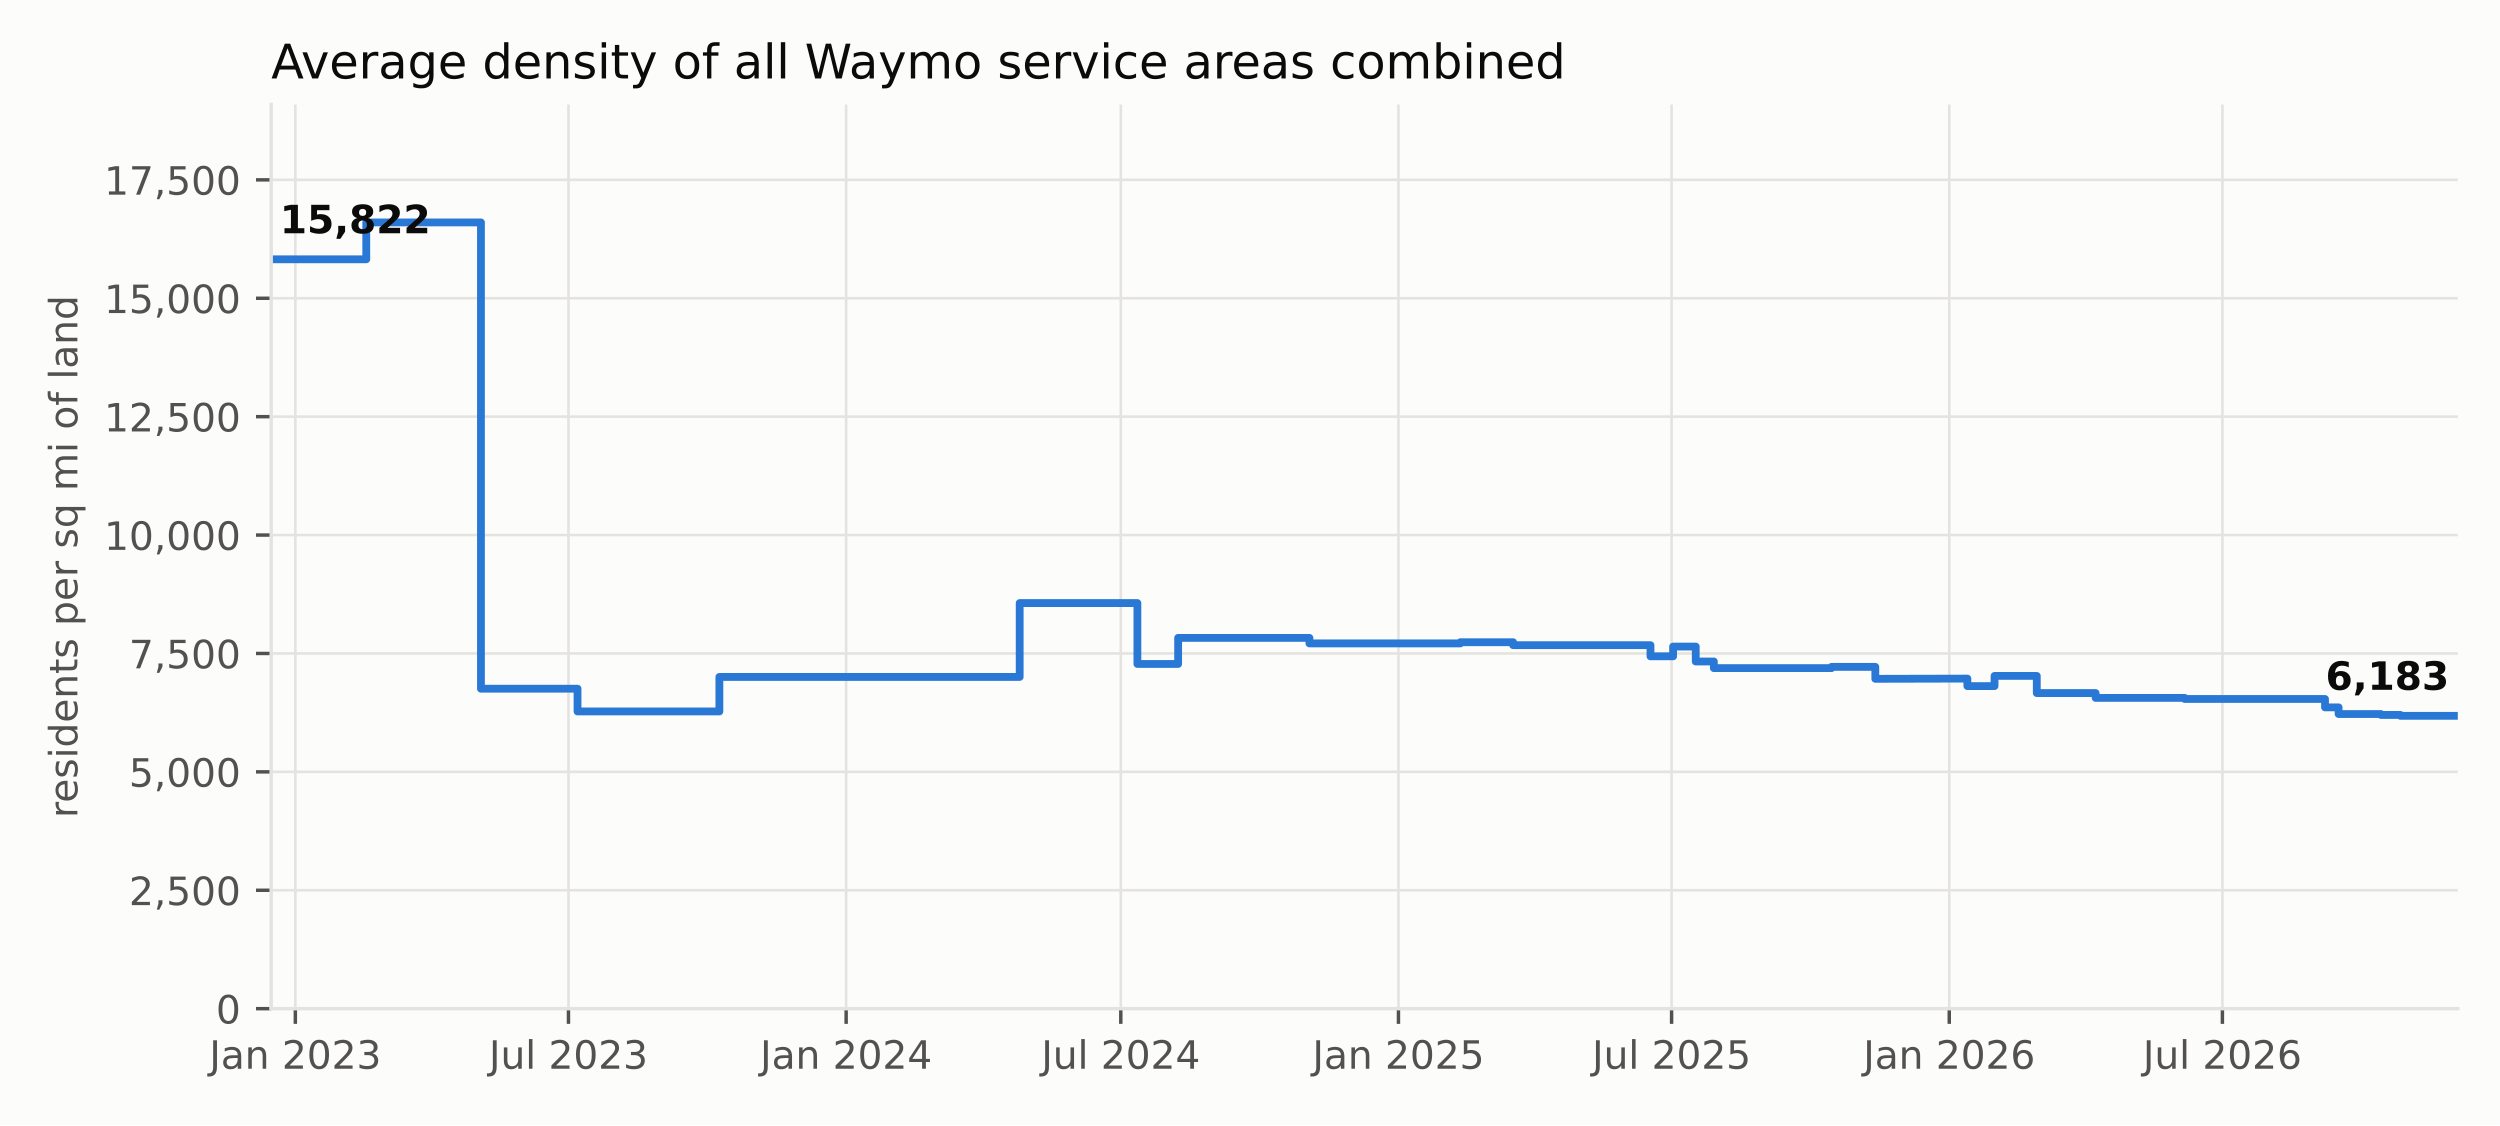
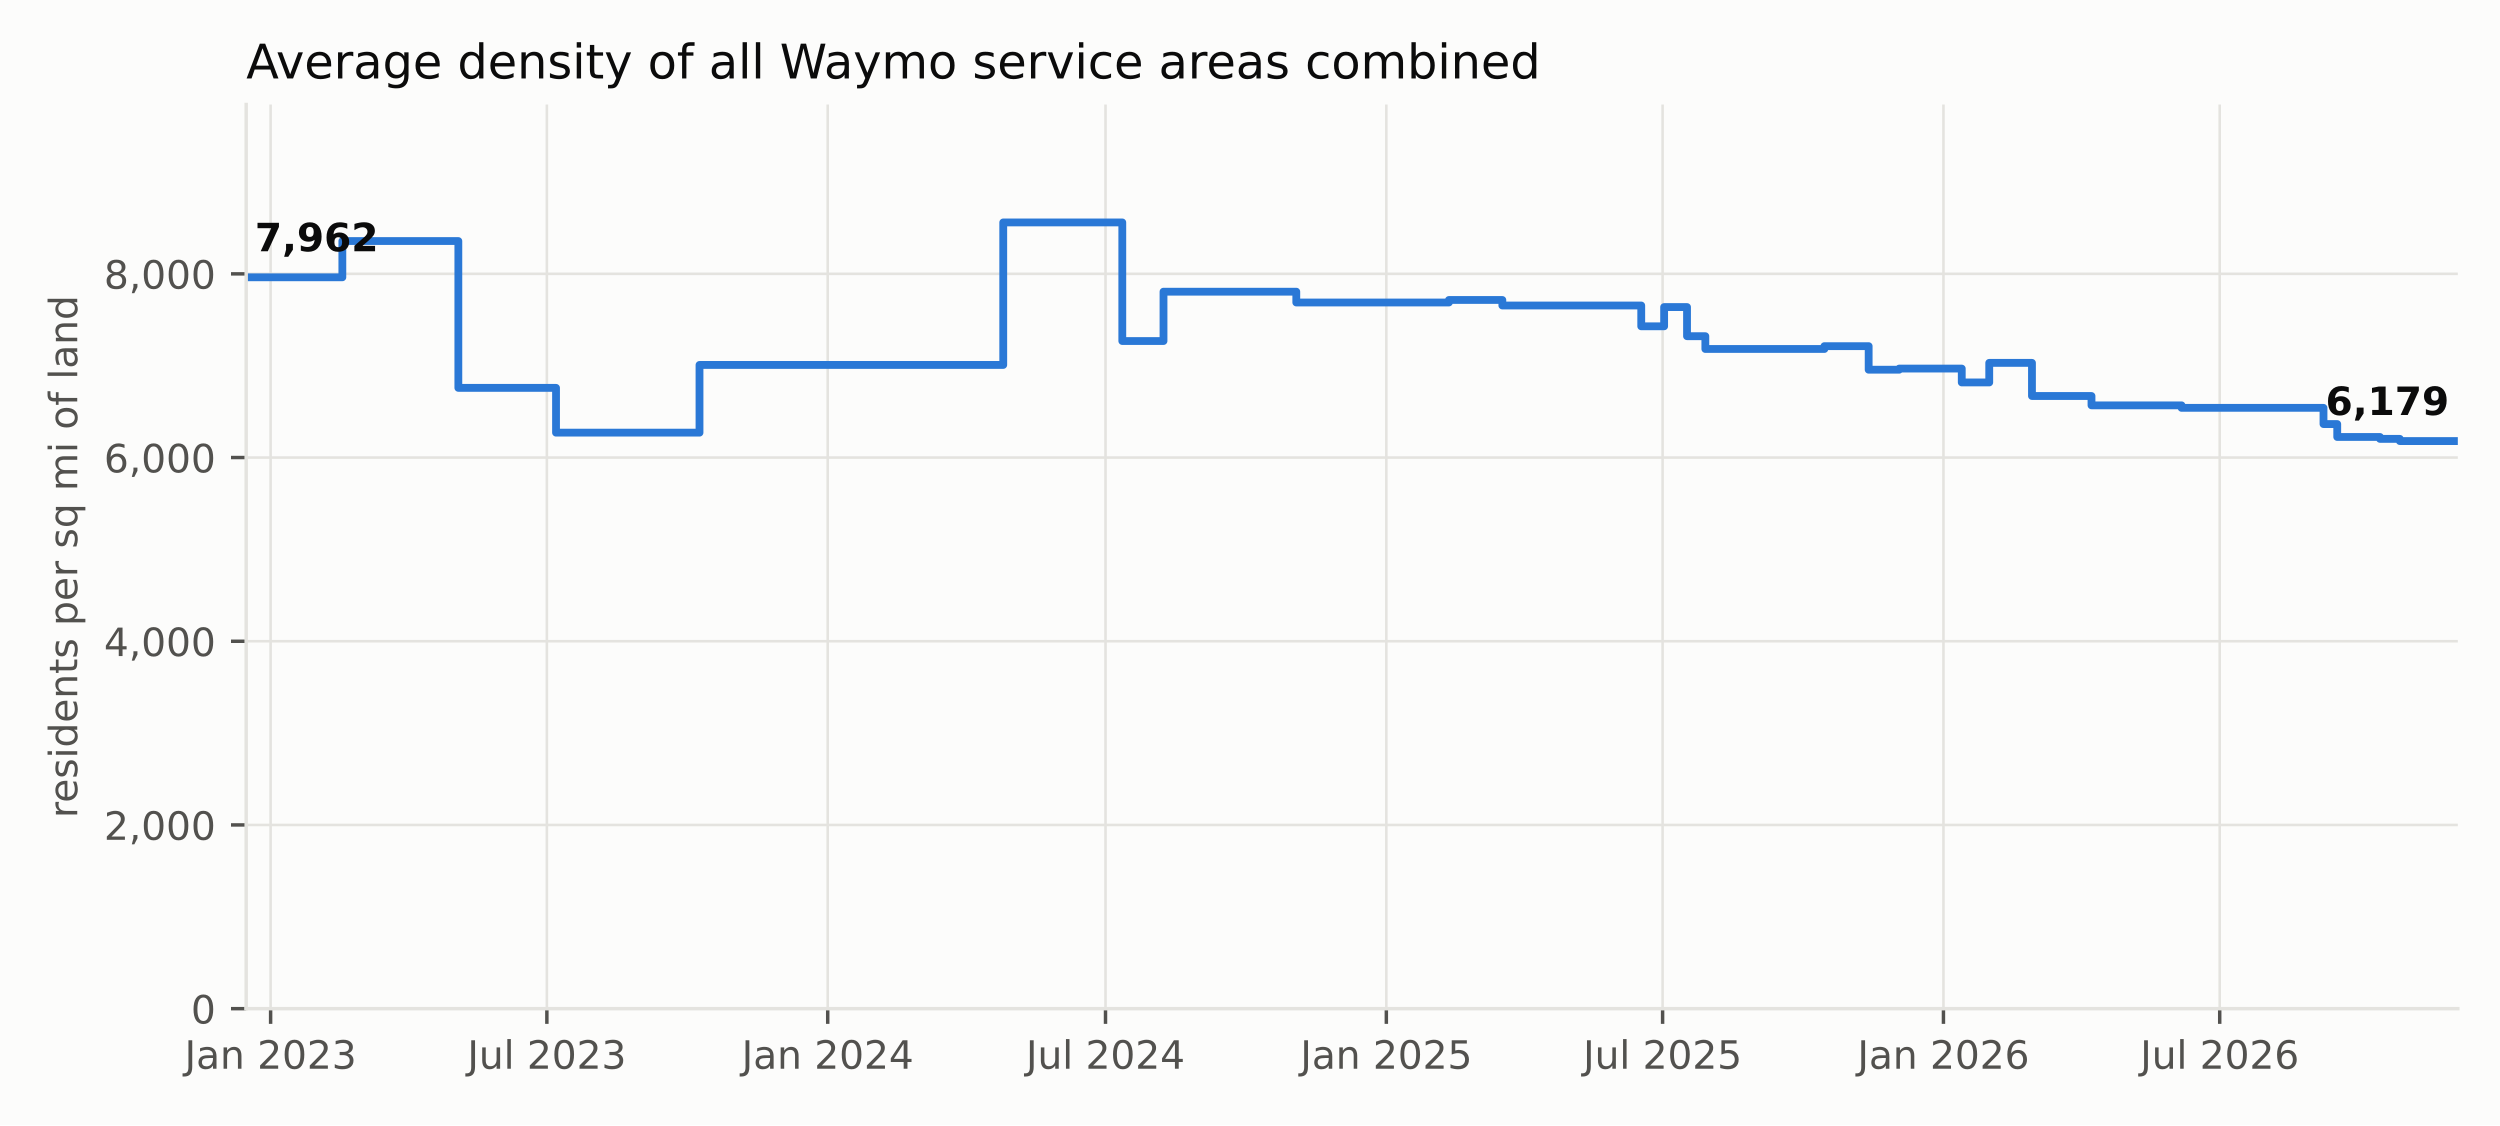
<svg xmlns="http://www.w3.org/2000/svg" xmlns:xlink="http://www.w3.org/1999/xlink" width="576pt" height="259.2pt" viewBox="0 0 576 259.2" version="1.1">
  <defs>
    <style type="text/css">*{stroke-linejoin: round; stroke-linecap: butt}</style>
  </defs>
  <g id="figure_1">
    <g id="patch_1">
      <path d="M 0 259.2  L 576 259.2  L 576 0  L 0 0  z " style="fill: #fcfcfb" />
    </g>
    <g id="axes_1">
      <g id="patch_2">
-         <path d="M 62.482 232.398  L 566.28 232.398  L 566.28 24.077  L 62.482 24.077  z " style="fill: #fcfcfb" />
+         <path d="M 56.722 232.398  L 566.28 232.398  L 566.28 24.077  L 56.722 24.077  z " style="fill: #fcfcfb" />
      </g>
      <g id="matplotlib.axis_1">
        <g id="xtick_1">
          <g id="line2d_1">
-             <path d="M 68.045 232.398  L 68.045 24.077  " clip-path="url(#p2237ea4060)" style="fill: none; stroke: #e4e3df; stroke-width: 0.6; stroke-linecap: square" />
+             <path d="M 62.349 232.398  L 62.349 24.077  " clip-path="url(#p8dac17c523)" style="fill: none; stroke: #e4e3df; stroke-width: 0.6; stroke-linecap: square" />
          </g>
          <g id="line2d_2">
            <defs>
              <path id="m4282c5d8c9" d="M 0 0  L 0 3.5  " style="stroke: #52514e; stroke-width: 0.8" />
            </defs>
            <g>
-               <use xlink:href="#m4282c5d8c9" x="68.045" y="232.398" style="fill: #52514e; stroke: #52514e; stroke-width: 0.8" />
+               <use xlink:href="#m4282c5d8c9" x="62.349" y="232.398" style="fill: #52514e; stroke: #52514e; stroke-width: 0.8" />
            </g>
          </g>
          <g id="text_1">
-             <text style="font-size: 9px; font-family: 'DejaVu Sans'; text-anchor: middle; fill: #52514e" x="68.045" y="246.236" transform="rotate(-0 68.0451 246.2358)">Jan 2023</text>
+             <text style="font-size: 9px; font-family: 'DejaVu Sans'; text-anchor: middle; fill: #52514e" x="62.349" y="246.236" transform="rotate(-0 62.3487 246.2358)">Jan 2023</text>
          </g>
        </g>
        <g id="xtick_2">
          <g id="line2d_3">
-             <path d="M 130.976 232.398  L 130.976 24.077  " clip-path="url(#p2237ea4060)" style="fill: none; stroke: #e4e3df; stroke-width: 0.6; stroke-linecap: square" />
+             <path d="M 125.999 232.398  L 125.999 24.077  " clip-path="url(#p8dac17c523)" style="fill: none; stroke: #e4e3df; stroke-width: 0.6; stroke-linecap: square" />
          </g>
          <g id="line2d_4">
            <g>
-               <use xlink:href="#m4282c5d8c9" x="130.976" y="232.398" style="fill: #52514e; stroke: #52514e; stroke-width: 0.8" />
+               <use xlink:href="#m4282c5d8c9" x="125.999" y="232.398" style="fill: #52514e; stroke: #52514e; stroke-width: 0.8" />
            </g>
          </g>
          <g id="text_2">
-             <text style="font-size: 9px; font-family: 'DejaVu Sans'; text-anchor: middle; fill: #52514e" x="130.976" y="246.236" transform="rotate(-0 130.9764 246.2365)">Jul 2023</text>
+             <text style="font-size: 9px; font-family: 'DejaVu Sans'; text-anchor: middle; fill: #52514e" x="125.999" y="246.236" transform="rotate(-0 125.9995 246.2365)">Jul 2023</text>
          </g>
        </g>
        <g id="xtick_3">
          <g id="line2d_5">
-             <path d="M 194.951 232.398  L 194.951 24.077  " clip-path="url(#p2237ea4060)" style="fill: none; stroke: #e4e3df; stroke-width: 0.6; stroke-linecap: square" />
+             <path d="M 190.705 232.398  L 190.705 24.077  " clip-path="url(#p8dac17c523)" style="fill: none; stroke: #e4e3df; stroke-width: 0.6; stroke-linecap: square" />
          </g>
          <g id="line2d_6">
            <g>
-               <use xlink:href="#m4282c5d8c9" x="194.951" y="232.398" style="fill: #52514e; stroke: #52514e; stroke-width: 0.8" />
+               <use xlink:href="#m4282c5d8c9" x="190.705" y="232.398" style="fill: #52514e; stroke: #52514e; stroke-width: 0.8" />
            </g>
          </g>
          <g id="text_3">
-             <text style="font-size: 9px; font-family: 'DejaVu Sans'; text-anchor: middle; fill: #52514e" x="194.951" y="246.236" transform="rotate(-0 194.9507 246.2358)">Jan 2024</text>
+             <text style="font-size: 9px; font-family: 'DejaVu Sans'; text-anchor: middle; fill: #52514e" x="190.705" y="246.236" transform="rotate(-0 190.7052 246.2358)">Jan 2024</text>
          </g>
        </g>
        <g id="xtick_4">
          <g id="line2d_7">
-             <path d="M 258.23 232.398  L 258.23 24.077  " clip-path="url(#p2237ea4060)" style="fill: none; stroke: #e4e3df; stroke-width: 0.6; stroke-linecap: square" />
+             <path d="M 254.708 232.398  L 254.708 24.077  " clip-path="url(#p8dac17c523)" style="fill: none; stroke: #e4e3df; stroke-width: 0.6; stroke-linecap: square" />
          </g>
          <g id="line2d_8">
            <g>
-               <use xlink:href="#m4282c5d8c9" x="258.23" y="232.398" style="fill: #52514e; stroke: #52514e; stroke-width: 0.8" />
+               <use xlink:href="#m4282c5d8c9" x="254.708" y="232.398" style="fill: #52514e; stroke: #52514e; stroke-width: 0.8" />
            </g>
          </g>
          <g id="text_4">
-             <text style="font-size: 9px; font-family: 'DejaVu Sans'; text-anchor: middle; fill: #52514e" x="258.23" y="246.236" transform="rotate(-0 258.2297 246.2365)">Jul 2024</text>
+             <text style="font-size: 9px; font-family: 'DejaVu Sans'; text-anchor: middle; fill: #52514e" x="254.708" y="246.236" transform="rotate(-0 254.7077 246.2365)">Jul 2024</text>
          </g>
        </g>
        <g id="xtick_5">
          <g id="line2d_9">
-             <path d="M 322.204 232.398  L 322.204 24.077  " clip-path="url(#p2237ea4060)" style="fill: none; stroke: #e4e3df; stroke-width: 0.6; stroke-linecap: square" />
+             <path d="M 319.413 232.398  L 319.413 24.077  " clip-path="url(#p8dac17c523)" style="fill: none; stroke: #e4e3df; stroke-width: 0.6; stroke-linecap: square" />
          </g>
          <g id="line2d_10">
            <g>
-               <use xlink:href="#m4282c5d8c9" x="322.204" y="232.398" style="fill: #52514e; stroke: #52514e; stroke-width: 0.8" />
+               <use xlink:href="#m4282c5d8c9" x="319.413" y="232.398" style="fill: #52514e; stroke: #52514e; stroke-width: 0.8" />
            </g>
          </g>
          <g id="text_5">
-             <text style="font-size: 9px; font-family: 'DejaVu Sans'; text-anchor: middle; fill: #52514e" x="322.204" y="246.236" transform="rotate(-0 322.204 246.2358)">Jan 2025</text>
+             <text style="font-size: 9px; font-family: 'DejaVu Sans'; text-anchor: middle; fill: #52514e" x="319.413" y="246.236" transform="rotate(-0 319.4134 246.2358)">Jan 2025</text>
          </g>
        </g>
        <g id="xtick_6">
          <g id="line2d_11">
-             <path d="M 385.135 232.398  L 385.135 24.077  " clip-path="url(#p2237ea4060)" style="fill: none; stroke: #e4e3df; stroke-width: 0.6; stroke-linecap: square" />
+             <path d="M 383.064 232.398  L 383.064 24.077  " clip-path="url(#p8dac17c523)" style="fill: none; stroke: #e4e3df; stroke-width: 0.6; stroke-linecap: square" />
          </g>
          <g id="line2d_12">
            <g>
-               <use xlink:href="#m4282c5d8c9" x="385.135" y="232.398" style="fill: #52514e; stroke: #52514e; stroke-width: 0.8" />
+               <use xlink:href="#m4282c5d8c9" x="383.064" y="232.398" style="fill: #52514e; stroke: #52514e; stroke-width: 0.8" />
            </g>
          </g>
          <g id="text_6">
-             <text style="font-size: 9px; font-family: 'DejaVu Sans'; text-anchor: middle; fill: #52514e" x="385.135" y="246.236" transform="rotate(-0 385.1353 246.2365)">Jul 2025</text>
+             <text style="font-size: 9px; font-family: 'DejaVu Sans'; text-anchor: middle; fill: #52514e" x="383.064" y="246.236" transform="rotate(-0 383.0642 246.2365)">Jul 2025</text>
          </g>
        </g>
        <g id="xtick_7">
          <g id="line2d_13">
-             <path d="M 449.11 232.398  L 449.11 24.077  " clip-path="url(#p2237ea4060)" style="fill: none; stroke: #e4e3df; stroke-width: 0.6; stroke-linecap: square" />
+             <path d="M 447.77 232.398  L 447.77 24.077  " clip-path="url(#p8dac17c523)" style="fill: none; stroke: #e4e3df; stroke-width: 0.6; stroke-linecap: square" />
          </g>
          <g id="line2d_14">
            <g>
-               <use xlink:href="#m4282c5d8c9" x="449.11" y="232.398" style="fill: #52514e; stroke: #52514e; stroke-width: 0.8" />
+               <use xlink:href="#m4282c5d8c9" x="447.77" y="232.398" style="fill: #52514e; stroke: #52514e; stroke-width: 0.8" />
            </g>
          </g>
          <g id="text_7">
-             <text style="font-size: 9px; font-family: 'DejaVu Sans'; text-anchor: middle; fill: #52514e" x="449.11" y="246.236" transform="rotate(-0 449.1096 246.2358)">Jan 2026</text>
+             <text style="font-size: 9px; font-family: 'DejaVu Sans'; text-anchor: middle; fill: #52514e" x="447.77" y="246.236" transform="rotate(-0 447.77 246.2358)">Jan 2026</text>
          </g>
        </g>
        <g id="xtick_8">
          <g id="line2d_15">
-             <path d="M 512.041 232.398  L 512.041 24.077  " clip-path="url(#p2237ea4060)" style="fill: none; stroke: #e4e3df; stroke-width: 0.6; stroke-linecap: square" />
+             <path d="M 511.421 232.398  L 511.421 24.077  " clip-path="url(#p8dac17c523)" style="fill: none; stroke: #e4e3df; stroke-width: 0.6; stroke-linecap: square" />
          </g>
          <g id="line2d_16">
            <g>
-               <use xlink:href="#m4282c5d8c9" x="512.041" y="232.398" style="fill: #52514e; stroke: #52514e; stroke-width: 0.8" />
+               <use xlink:href="#m4282c5d8c9" x="511.421" y="232.398" style="fill: #52514e; stroke: #52514e; stroke-width: 0.8" />
            </g>
          </g>
          <g id="text_8">
-             <text style="font-size: 9px; font-family: 'DejaVu Sans'; text-anchor: middle; fill: #52514e" x="512.041" y="246.236" transform="rotate(-0 512.0409 246.2365)">Jul 2026</text>
+             <text style="font-size: 9px; font-family: 'DejaVu Sans'; text-anchor: middle; fill: #52514e" x="511.421" y="246.236" transform="rotate(-0 511.4208 246.2365)">Jul 2026</text>
          </g>
        </g>
      </g>
      <g id="matplotlib.axis_2">
        <g id="ytick_1">
          <g id="line2d_17">
-             <path d="M 62.482 232.398  L 566.28 232.398  " clip-path="url(#p2237ea4060)" style="fill: none; stroke: #e4e3df; stroke-width: 0.6; stroke-linecap: square" />
+             <path d="M 56.722 232.398  L 566.28 232.398  " clip-path="url(#p8dac17c523)" style="fill: none; stroke: #e4e3df; stroke-width: 0.6; stroke-linecap: square" />
          </g>
          <g id="line2d_18">
            <defs>
              <path id="m42b5037714" d="M 0 0  L -3.5 0  " style="stroke: #52514e; stroke-width: 0.8" />
            </defs>
            <g>
-               <use xlink:href="#m42b5037714" x="62.482" y="232.398" style="fill: #52514e; stroke: #52514e; stroke-width: 0.8" />
+               <use xlink:href="#m42b5037714" x="56.722" y="232.398" style="fill: #52514e; stroke: #52514e; stroke-width: 0.8" />
            </g>
          </g>
          <g id="text_9">
-             <text style="font-size: 9px; font-family: 'DejaVu Sans'; text-anchor: end; fill: #52514e" x="55.482" y="235.817" transform="rotate(-0 55.48211 235.8168)">0</text>
+             <text style="font-size: 9px; font-family: 'DejaVu Sans'; text-anchor: end; fill: #52514e" x="49.722" y="235.817" transform="rotate(-0 49.72211 235.8168)">0</text>
          </g>
        </g>
        <g id="ytick_2">
          <g id="line2d_19">
-             <path d="M 62.482 205.117  L 566.28 205.117  " clip-path="url(#p2237ea4060)" style="fill: none; stroke: #e4e3df; stroke-width: 0.6; stroke-linecap: square" />
+             <path d="M 56.722 190.072  L 566.28 190.072  " clip-path="url(#p8dac17c523)" style="fill: none; stroke: #e4e3df; stroke-width: 0.6; stroke-linecap: square" />
          </g>
          <g id="line2d_20">
            <g>
-               <use xlink:href="#m42b5037714" x="62.482" y="205.117" style="fill: #52514e; stroke: #52514e; stroke-width: 0.8" />
+               <use xlink:href="#m42b5037714" x="56.722" y="190.072" style="fill: #52514e; stroke: #52514e; stroke-width: 0.8" />
            </g>
          </g>
          <g id="text_10">
-             <text style="font-size: 9px; font-family: 'DejaVu Sans'; text-anchor: end; fill: #52514e" x="55.482" y="208.536" transform="rotate(-0 55.48211 208.5363)">2,500</text>
+             <text style="font-size: 9px; font-family: 'DejaVu Sans'; text-anchor: end; fill: #52514e" x="49.722" y="193.491" transform="rotate(-0 49.72211 193.4906)">2,000</text>
          </g>
        </g>
        <g id="ytick_3">
          <g id="line2d_21">
-             <path d="M 62.482 177.837  L 566.28 177.837  " clip-path="url(#p2237ea4060)" style="fill: none; stroke: #e4e3df; stroke-width: 0.6; stroke-linecap: square" />
+             <path d="M 56.722 147.745  L 566.28 147.745  " clip-path="url(#p8dac17c523)" style="fill: none; stroke: #e4e3df; stroke-width: 0.6; stroke-linecap: square" />
          </g>
          <g id="line2d_22">
            <g>
-               <use xlink:href="#m42b5037714" x="62.482" y="177.837" style="fill: #52514e; stroke: #52514e; stroke-width: 0.8" />
+               <use xlink:href="#m42b5037714" x="56.722" y="147.745" style="fill: #52514e; stroke: #52514e; stroke-width: 0.8" />
            </g>
          </g>
          <g id="text_11">
-             <text style="font-size: 9px; font-family: 'DejaVu Sans'; text-anchor: end; fill: #52514e" x="55.482" y="181.256" transform="rotate(-0 55.48211 181.2559)">5,000</text>
+             <text style="font-size: 9px; font-family: 'DejaVu Sans'; text-anchor: end; fill: #52514e" x="49.722" y="151.164" transform="rotate(-0 49.72211 151.1644)">4,000</text>
          </g>
        </g>
        <g id="ytick_4">
          <g id="line2d_23">
-             <path d="M 62.482 150.556  L 566.28 150.556  " clip-path="url(#p2237ea4060)" style="fill: none; stroke: #e4e3df; stroke-width: 0.6; stroke-linecap: square" />
+             <path d="M 56.722 105.419  L 566.28 105.419  " clip-path="url(#p8dac17c523)" style="fill: none; stroke: #e4e3df; stroke-width: 0.6; stroke-linecap: square" />
          </g>
          <g id="line2d_24">
            <g>
-               <use xlink:href="#m42b5037714" x="62.482" y="150.556" style="fill: #52514e; stroke: #52514e; stroke-width: 0.8" />
+               <use xlink:href="#m42b5037714" x="56.722" y="105.419" style="fill: #52514e; stroke: #52514e; stroke-width: 0.8" />
            </g>
          </g>
          <g id="text_12">
-             <text style="font-size: 9px; font-family: 'DejaVu Sans'; text-anchor: end; fill: #52514e" x="55.482" y="153.975" transform="rotate(-0 55.48211 153.9754)">7,500</text>
+             <text style="font-size: 9px; font-family: 'DejaVu Sans'; text-anchor: end; fill: #52514e" x="49.722" y="108.838" transform="rotate(-0 49.72211 108.8382)">6,000</text>
          </g>
        </g>
        <g id="ytick_5">
          <g id="line2d_25">
-             <path d="M 62.482 123.276  L 566.28 123.276  " clip-path="url(#p2237ea4060)" style="fill: none; stroke: #e4e3df; stroke-width: 0.6; stroke-linecap: square" />
+             <path d="M 56.722 63.093  L 566.28 63.093  " clip-path="url(#p8dac17c523)" style="fill: none; stroke: #e4e3df; stroke-width: 0.6; stroke-linecap: square" />
          </g>
          <g id="line2d_26">
            <g>
-               <use xlink:href="#m42b5037714" x="62.482" y="123.276" style="fill: #52514e; stroke: #52514e; stroke-width: 0.8" />
+               <use xlink:href="#m42b5037714" x="56.722" y="63.093" style="fill: #52514e; stroke: #52514e; stroke-width: 0.8" />
            </g>
          </g>
          <g id="text_13">
-             <text style="font-size: 9px; font-family: 'DejaVu Sans'; text-anchor: end; fill: #52514e" x="55.482" y="126.695" transform="rotate(-0 55.48211 126.6949)">10,000</text>
-           </g>
-         </g>
-         <g id="ytick_6">
-           <g id="line2d_27">
-             <path d="M 62.482 95.995  L 566.28 95.995  " clip-path="url(#p2237ea4060)" style="fill: none; stroke: #e4e3df; stroke-width: 0.6; stroke-linecap: square" />
-           </g>
-           <g id="line2d_28">
-             <g>
-               <use xlink:href="#m42b5037714" x="62.482" y="95.995" style="fill: #52514e; stroke: #52514e; stroke-width: 0.8" />
-             </g>
-           </g>
-           <g id="text_14">
-             <text style="font-size: 9px; font-family: 'DejaVu Sans'; text-anchor: end; fill: #52514e" x="55.482" y="99.414" transform="rotate(-0 55.48211 99.41438)">12,500</text>
-           </g>
-         </g>
-         <g id="ytick_7">
-           <g id="line2d_29">
-             <path d="M 62.482 68.715  L 566.28 68.715  " clip-path="url(#p2237ea4060)" style="fill: none; stroke: #e4e3df; stroke-width: 0.6; stroke-linecap: square" />
-           </g>
-           <g id="line2d_30">
-             <g>
-               <use xlink:href="#m42b5037714" x="62.482" y="68.715" style="fill: #52514e; stroke: #52514e; stroke-width: 0.8" />
-             </g>
-           </g>
-           <g id="text_15">
-             <text style="font-size: 9px; font-family: 'DejaVu Sans'; text-anchor: end; fill: #52514e" x="55.482" y="72.134" transform="rotate(-0 55.48211 72.13389)">15,000</text>
-           </g>
-         </g>
-         <g id="ytick_8">
-           <g id="line2d_31">
-             <path d="M 62.482 41.434  L 566.28 41.434  " clip-path="url(#p2237ea4060)" style="fill: none; stroke: #e4e3df; stroke-width: 0.6; stroke-linecap: square" />
-           </g>
-           <g id="line2d_32">
-             <g>
-               <use xlink:href="#m42b5037714" x="62.482" y="41.434" style="fill: #52514e; stroke: #52514e; stroke-width: 0.8" />
-             </g>
-           </g>
-           <g id="text_16">
-             <text style="font-size: 9px; font-family: 'DejaVu Sans'; text-anchor: end; fill: #52514e" x="55.482" y="44.853" transform="rotate(-0 55.48211 44.8534)">17,500</text>
-           </g>
-         </g>
-         <g id="text_17">
-           <text style="font-size: 9px; font-family: 'DejaVu Sans'; text-anchor: middle; fill: #52514e" x="17.828" y="128.238" transform="rotate(-90 17.82844 128.2377)">residents per sq mi of land</text>
-         </g>
-       </g>
-       <g id="line2d_33">
-         <path d="M 62.482 59.742  L 84.386 59.742  L 84.386 51.25  L 110.811 51.25  L 110.811 158.676  L 133.062 158.676  L 133.062 163.916  L 165.745 163.916  L 165.745 155.966  L 234.935 155.966  L 234.935 138.946  L 262.054 138.946  L 262.054 152.975  L 271.442 152.975  L 271.442 146.97  L 301.69 146.97  L 301.69 148.238  L 336.459 148.238  L 336.459 147.969  L 348.628 147.969  L 348.628 148.643  L 380.268 148.643  L 380.268 151.217  L 385.483 151.217  L 385.483 148.968  L 390.698 148.968  L 390.698 152.404  L 394.871 152.404  L 394.871 153.935  L 421.99 153.935  L 421.99 153.647  L 432.073 153.647  L 432.073 156.402  L 453.282 156.348  L 453.282 158.074  L 459.54 158.074  L 459.54 155.733  L 469.275 155.733  L 469.275 159.683  L 482.835 159.683  L 482.835 160.794  L 503.349 160.794  L 503.349 161.048  L 535.684 161.048  L 535.684 162.975  L 538.813 162.975  L 538.813 164.509  L 548.548 164.509  L 548.548 164.722  L 553.068 164.722  L 553.068 164.931  L 566.28 164.931  L 566.28 164.931  " clip-path="url(#p2237ea4060)" style="fill: none; stroke: #2a78d6; stroke-width: 1.8; stroke-linecap: square" />
+             <text style="font-size: 9px; font-family: 'DejaVu Sans'; text-anchor: end; fill: #52514e" x="49.722" y="66.512" transform="rotate(-0 49.72211 66.51203)">8,000</text>
+           </g>
+         </g>
+         <g id="text_14">
+           <text style="font-size: 9px; font-family: 'DejaVu Sans'; text-anchor: middle; fill: #52514e" x="17.795" y="128.238" transform="rotate(-90 17.79469 128.2377)">residents per sq mi of land</text>
+         </g>
+       </g>
+       <g id="line2d_27">
+         <path d="M 56.722 63.889  L 78.877 63.889  L 78.877 55.539  L 105.603 55.539  L 105.603 89.365  L 128.109 89.365  L 128.109 99.685  L 161.166 99.685  L 161.166 84.082  L 231.146 84.082  L 231.146 51.25  L 258.576 51.25  L 258.576 78.571  L 268.071 78.571  L 268.071 67.204  L 298.665 67.204  L 298.665 69.693  L 333.832 69.693  L 333.832 69.118  L 346.14 69.118  L 346.14 70.386  L 378.141 70.386  L 378.141 75.18  L 383.416 75.18  L 383.416 70.747  L 388.691 70.747  L 388.691 77.46  L 392.911 77.46  L 392.911 80.407  L 420.34 80.407  L 420.34 79.753  L 430.539 79.753  L 430.539 85.182  L 437.572 85.182  L 437.572 84.922  L 451.99 84.922  L 451.99 88.117  L 458.32 88.117  L 458.32 83.605  L 468.166 83.605  L 468.166 91.239  L 481.881 91.239  L 481.881 93.39  L 502.629 93.39  L 502.629 93.971  L 535.334 93.971  L 535.334 97.705  L 538.499 97.705  L 538.499 100.679  L 548.345 100.679  L 548.345 101.115  L 552.917 101.115  L 552.917 101.621  L 566.28 101.621  L 566.28 101.621  " clip-path="url(#p8dac17c523)" style="fill: none; stroke: #2a78d6; stroke-width: 1.8; stroke-linecap: square" />
      </g>
      <g id="patch_3">
-         <path d="M 62.482 232.398  L 62.482 24.077  " style="fill: none; stroke: #e4e3df; stroke-width: 0.8; stroke-linejoin: miter; stroke-linecap: square" />
+         <path d="M 56.722 232.398  L 56.722 24.077  " style="fill: none; stroke: #e4e3df; stroke-width: 0.8; stroke-linejoin: miter; stroke-linecap: square" />
      </g>
      <g id="patch_4">
-         <path d="M 62.482 232.398  L 566.28 232.398  " style="fill: none; stroke: #e4e3df; stroke-width: 0.8; stroke-linejoin: miter; stroke-linecap: square" />
-       </g>
-       <g id="text_18">
-         <text style="font-weight: 700; font-size: 9px; font-family: 'DejaVu Sans'; text-anchor: end; fill: #0b0b0b" x="564.28" y="158.931" transform="rotate(-0 564.28 158.9306)">6,183</text>
-       </g>
-       <g id="text_19">
-         <text style="font-weight: 700; font-size: 9px; font-family: 'DejaVu Sans'; text-anchor: start; fill: #0b0b0b" x="64.482" y="53.742" transform="rotate(-0 64.48211 53.74212)">15,822</text>
-       </g>
-       <g id="text_20">
-         <text style="font-size: 11px; font-family: 'DejaVu Sans'; text-anchor: start; fill: #0b0b0b" x="62.482" y="18.077" transform="rotate(-0 62.48211 18.07742)">Average density of all Waymo service areas combined</text>
+         <path d="M 56.722 232.398  L 566.28 232.398  " style="fill: none; stroke: #e4e3df; stroke-width: 0.8; stroke-linejoin: miter; stroke-linecap: square" />
+       </g>
+       <g id="text_15">
+         <text style="font-weight: 700; font-size: 9px; font-family: 'DejaVu Sans'; text-anchor: end; fill: #0b0b0b" x="564.28" y="95.621" transform="rotate(-0 564.28 95.62095)">6,179</text>
+       </g>
+       <g id="text_16">
+         <text style="font-weight: 700; font-size: 9px; font-family: 'DejaVu Sans'; text-anchor: start; fill: #0b0b0b" x="58.722" y="57.889" transform="rotate(-0 58.72211 57.88913)">7,962</text>
+       </g>
+       <g id="text_17">
+         <text style="font-size: 11px; font-family: 'DejaVu Sans'; text-anchor: start; fill: #0b0b0b" x="56.722" y="18.077" transform="rotate(-0 56.72211 18.07742)">Average density of all Waymo service areas combined</text>
      </g>
    </g>
  </g>
  <defs>
-     <clipPath id="p2237ea4060">
-       <rect x="62.482" y="24.077" width="503.798" height="208.32" />
+     <clipPath id="p8dac17c523">
+       <rect x="56.722" y="24.077" width="509.558" height="208.32" />
    </clipPath>
  </defs>
</svg>
